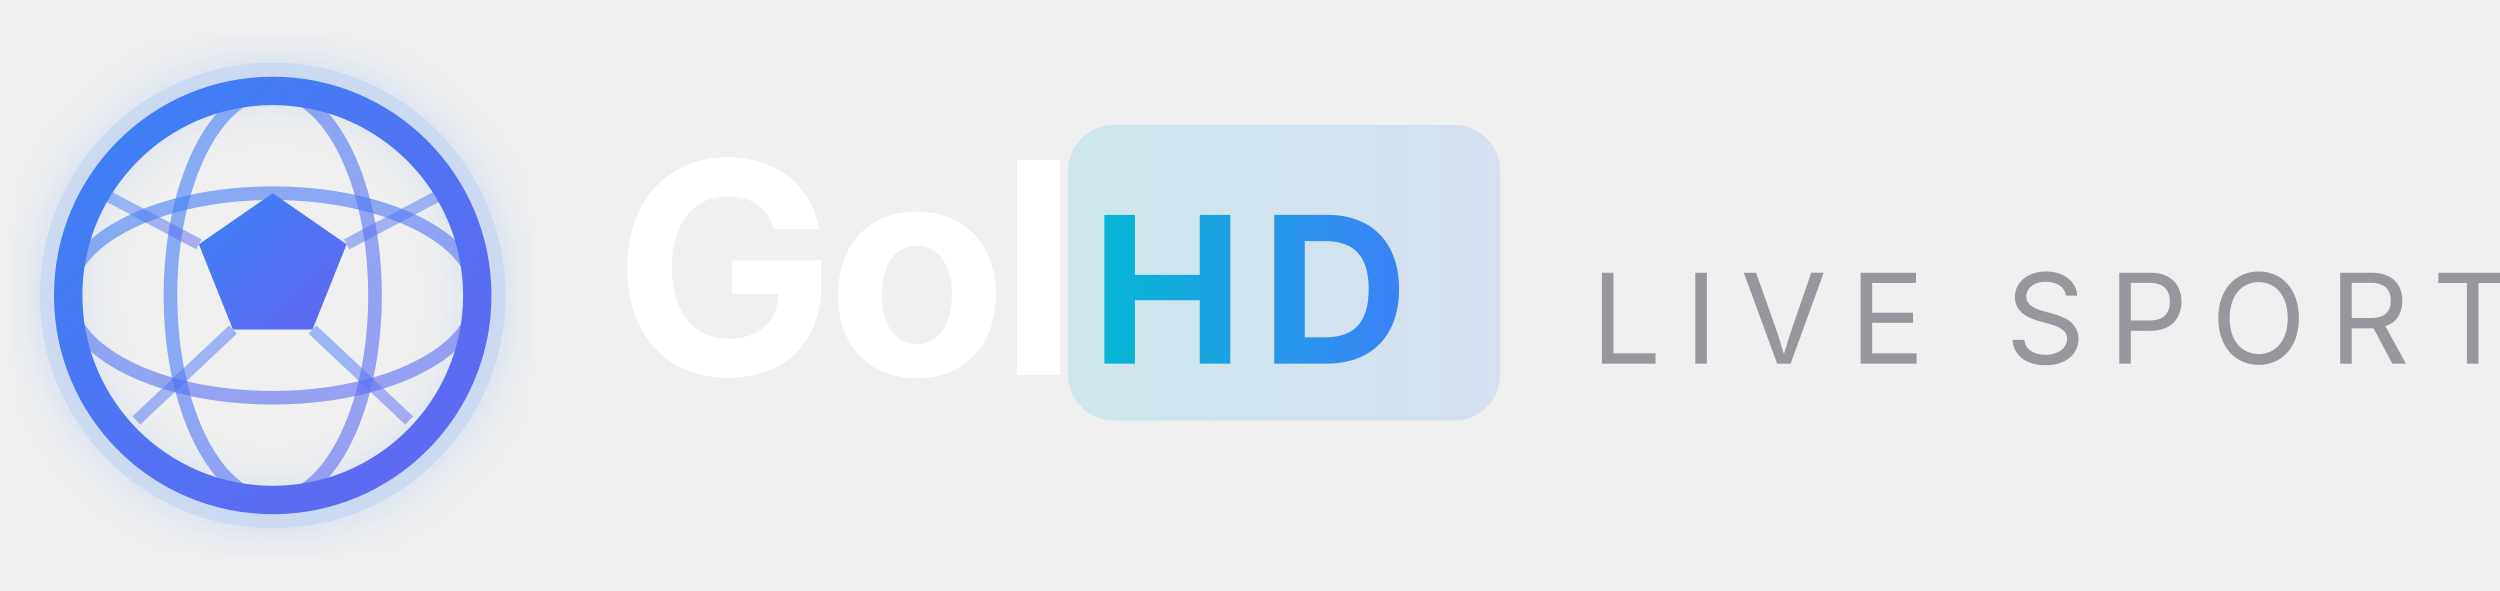
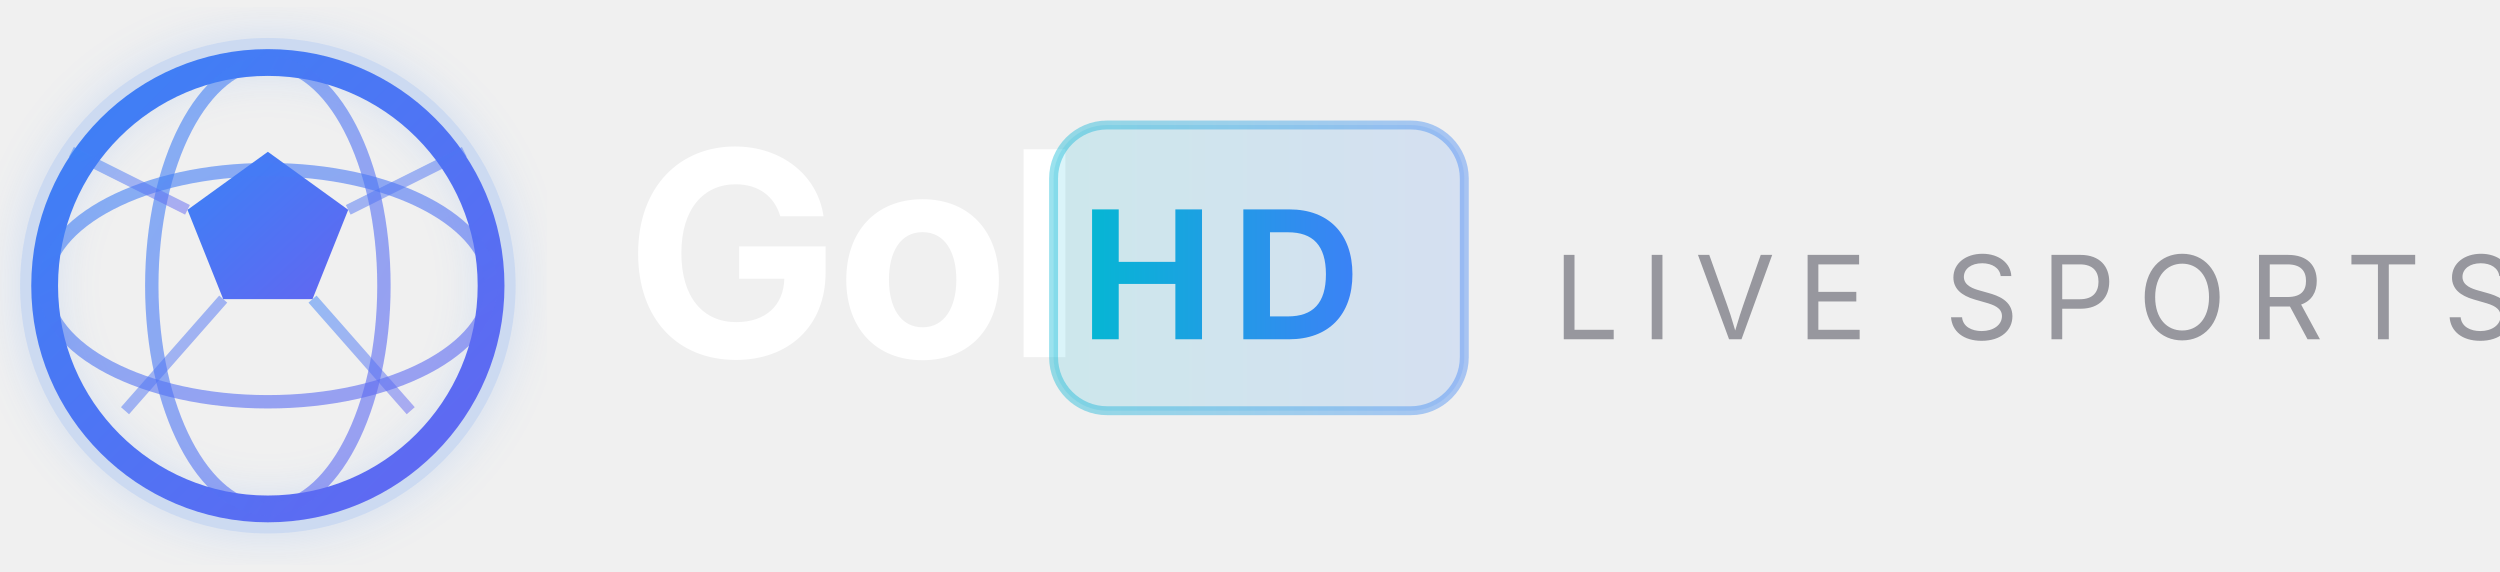
- <svg xmlns="http://www.w3.org/2000/svg" viewBox="0 0 220 52" fill="none">
+ <svg xmlns="http://www.w3.org/2000/svg" viewBox="0 0 280 64" fill="none">
  <defs>
    <linearGradient id="golGrad" x1="0%" y1="0%" x2="100%" y2="100%">
      <stop offset="0%" stop-color="#3b82f6" />
      <stop offset="100%" stop-color="#6366f1" />
    </linearGradient>
    <linearGradient id="hdGrad" x1="0%" y1="0%" x2="100%" y2="0%">
      <stop offset="0%" stop-color="#06b6d4" />
      <stop offset="100%" stop-color="#3b82f6" />
    </linearGradient>
    <filter id="glow">
-       <feGaussianBlur stdDeviation="2" result="blur" />
+       <feGaussianBlur stdDeviation="2.5" result="blur" />
      <feMerge>
        <feMergeNode in="blur" />
        <feMergeNode in="SourceGraphic" />
      </feMerge>
    </filter>
  </defs>
-   <g transform="translate(4, 6)">
-     <circle cx="20" cy="20" r="19" stroke="#3b82f6" stroke-width="3" fill="none" opacity="0.2" filter="url(#glow)" />
-     <circle cx="20" cy="20" r="18" stroke="url(#golGrad)" stroke-width="2.5" fill="none" />
-     <polygon points="20,11 26.5,15.5 23.5,23 16.5,23 13.5,15.5" fill="url(#golGrad)" stroke="none" />
-     <ellipse cx="20" cy="20" rx="9" ry="18" stroke="url(#golGrad)" stroke-width="1.2" fill="none" opacity="0.6" />
-     <ellipse cx="20" cy="20" rx="18" ry="9" stroke="url(#golGrad)" stroke-width="1.2" fill="none" opacity="0.6" />
-     <line x1="20" y1="11" x2="20" y2="3" stroke="url(#golGrad)" stroke-width="1" opacity="0.5" />
-     <line x1="26.5" y1="15.5" x2="35" y2="11" stroke="url(#golGrad)" stroke-width="1" opacity="0.5" />
-     <line x1="23.5" y1="23" x2="32" y2="31" stroke="url(#golGrad)" stroke-width="1" opacity="0.5" />
-     <line x1="16.5" y1="23" x2="8" y2="31" stroke="url(#golGrad)" stroke-width="1" opacity="0.5" />
-     <line x1="13.5" y1="15.5" x2="5" y2="11" stroke="url(#golGrad)" stroke-width="1" opacity="0.5" />
+   <g transform="translate(2, 4)">
+     <circle cx="28" cy="28" r="26" stroke="#3b82f6" stroke-width="3.5" fill="none" opacity="0.2" filter="url(#glow)" />
+     <circle cx="28" cy="28" r="25" stroke="url(#golGrad)" stroke-width="3" fill="none" />
+     <polygon points="28,13 37,19.5 33,29.5 23,29.5 19,19.5" fill="url(#golGrad)" stroke="none" />
+     <ellipse cx="28" cy="28" rx="13" ry="25" stroke="url(#golGrad)" stroke-width="1.5" fill="none" opacity="0.6" />
+     <ellipse cx="28" cy="28" rx="25" ry="13" stroke="url(#golGrad)" stroke-width="1.5" fill="none" opacity="0.6" />
+     <line x1="28" y1="13" x2="28" y2="0" stroke="url(#golGrad)" stroke-width="1.2" opacity="0.5" />
+     <line x1="37" y1="19.5" x2="50" y2="13" stroke="url(#golGrad)" stroke-width="1.2" opacity="0.5" />
+     <line x1="33" y1="29.5" x2="44" y2="42" stroke="url(#golGrad)" stroke-width="1.2" opacity="0.5" />
+     <line x1="23" y1="29.5" x2="12" y2="42" stroke="url(#golGrad)" stroke-width="1.2" opacity="0.5" />
+     <line x1="19" y1="19.5" x2="6" y2="13" stroke="url(#golGrad)" stroke-width="1.2" opacity="0.5" />
  </g>
-   <text x="54" y="33" font-family="Inter, -apple-system, sans-serif" font-size="26" font-weight="700" fill="#ffffff" letter-spacing="-0.8">Gol</text>
-   <rect x="94" y="11" width="38" height="26" rx="4" fill="url(#hdGrad)" opacity="0.15" />
-   <text x="96" y="32" font-family="Inter, -apple-system, sans-serif" font-size="18" font-weight="700" fill="url(#hdGrad)" letter-spacing="1.5">HD</text>
-   <text x="140" y="32" font-family="Inter, -apple-system, sans-serif" font-size="11" font-weight="400" fill="#71717a" letter-spacing="2" opacity="0.7">LIVE SPORTS</text>
+   <text x="70" y="40" font-family="Inter, -apple-system, sans-serif" font-size="32" font-weight="700" fill="#ffffff" letter-spacing="-0.5">Gol</text>
+   <rect x="118" y="14" width="46" height="32" rx="6" fill="url(#hdGrad)" opacity="0.15" />
+   <rect x="118" y="14" width="46" height="32" rx="6" stroke="url(#hdGrad)" stroke-width="1" opacity="0.4" fill="none" />
+   <text x="121" y="38" font-family="Inter, -apple-system, sans-serif" font-size="20" font-weight="700" fill="url(#hdGrad)" letter-spacing="2">HD</text>
+   <text x="174" y="38" font-family="Inter, -apple-system, sans-serif" font-size="13" font-weight="400" fill="#71717a" letter-spacing="2.5" opacity="0.7">LIVE SPORTS</text>
</svg>
